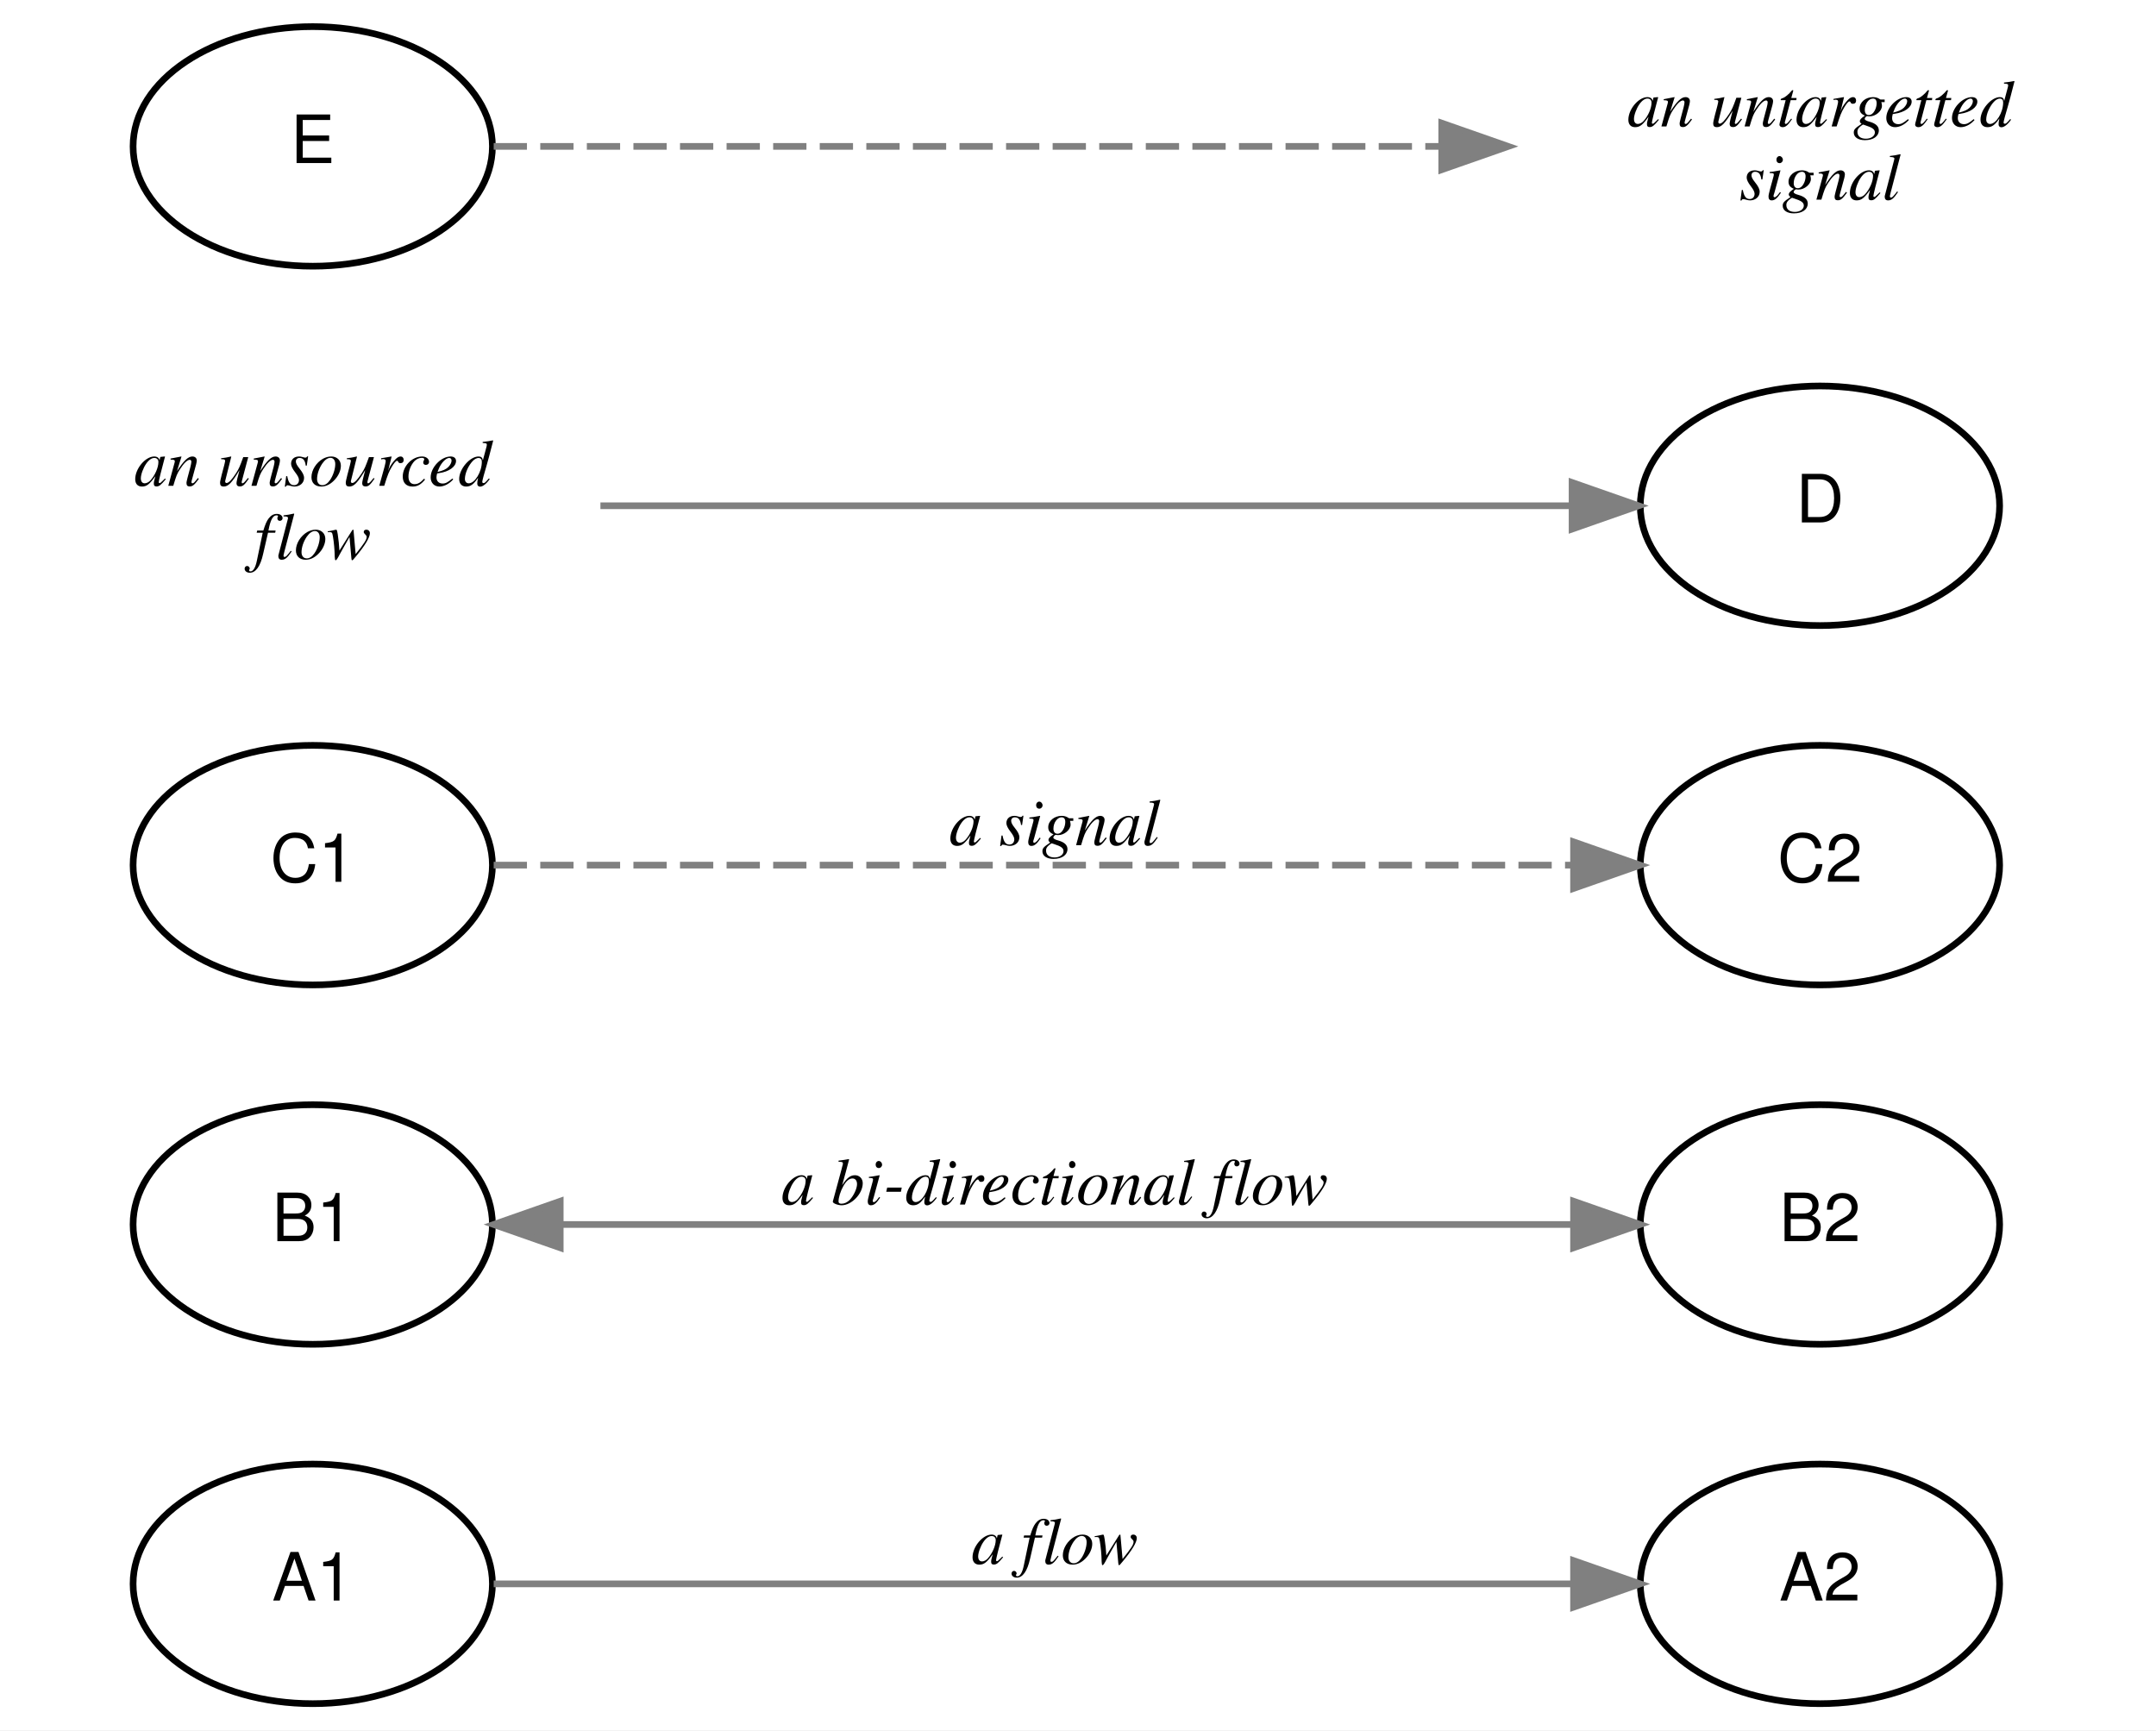
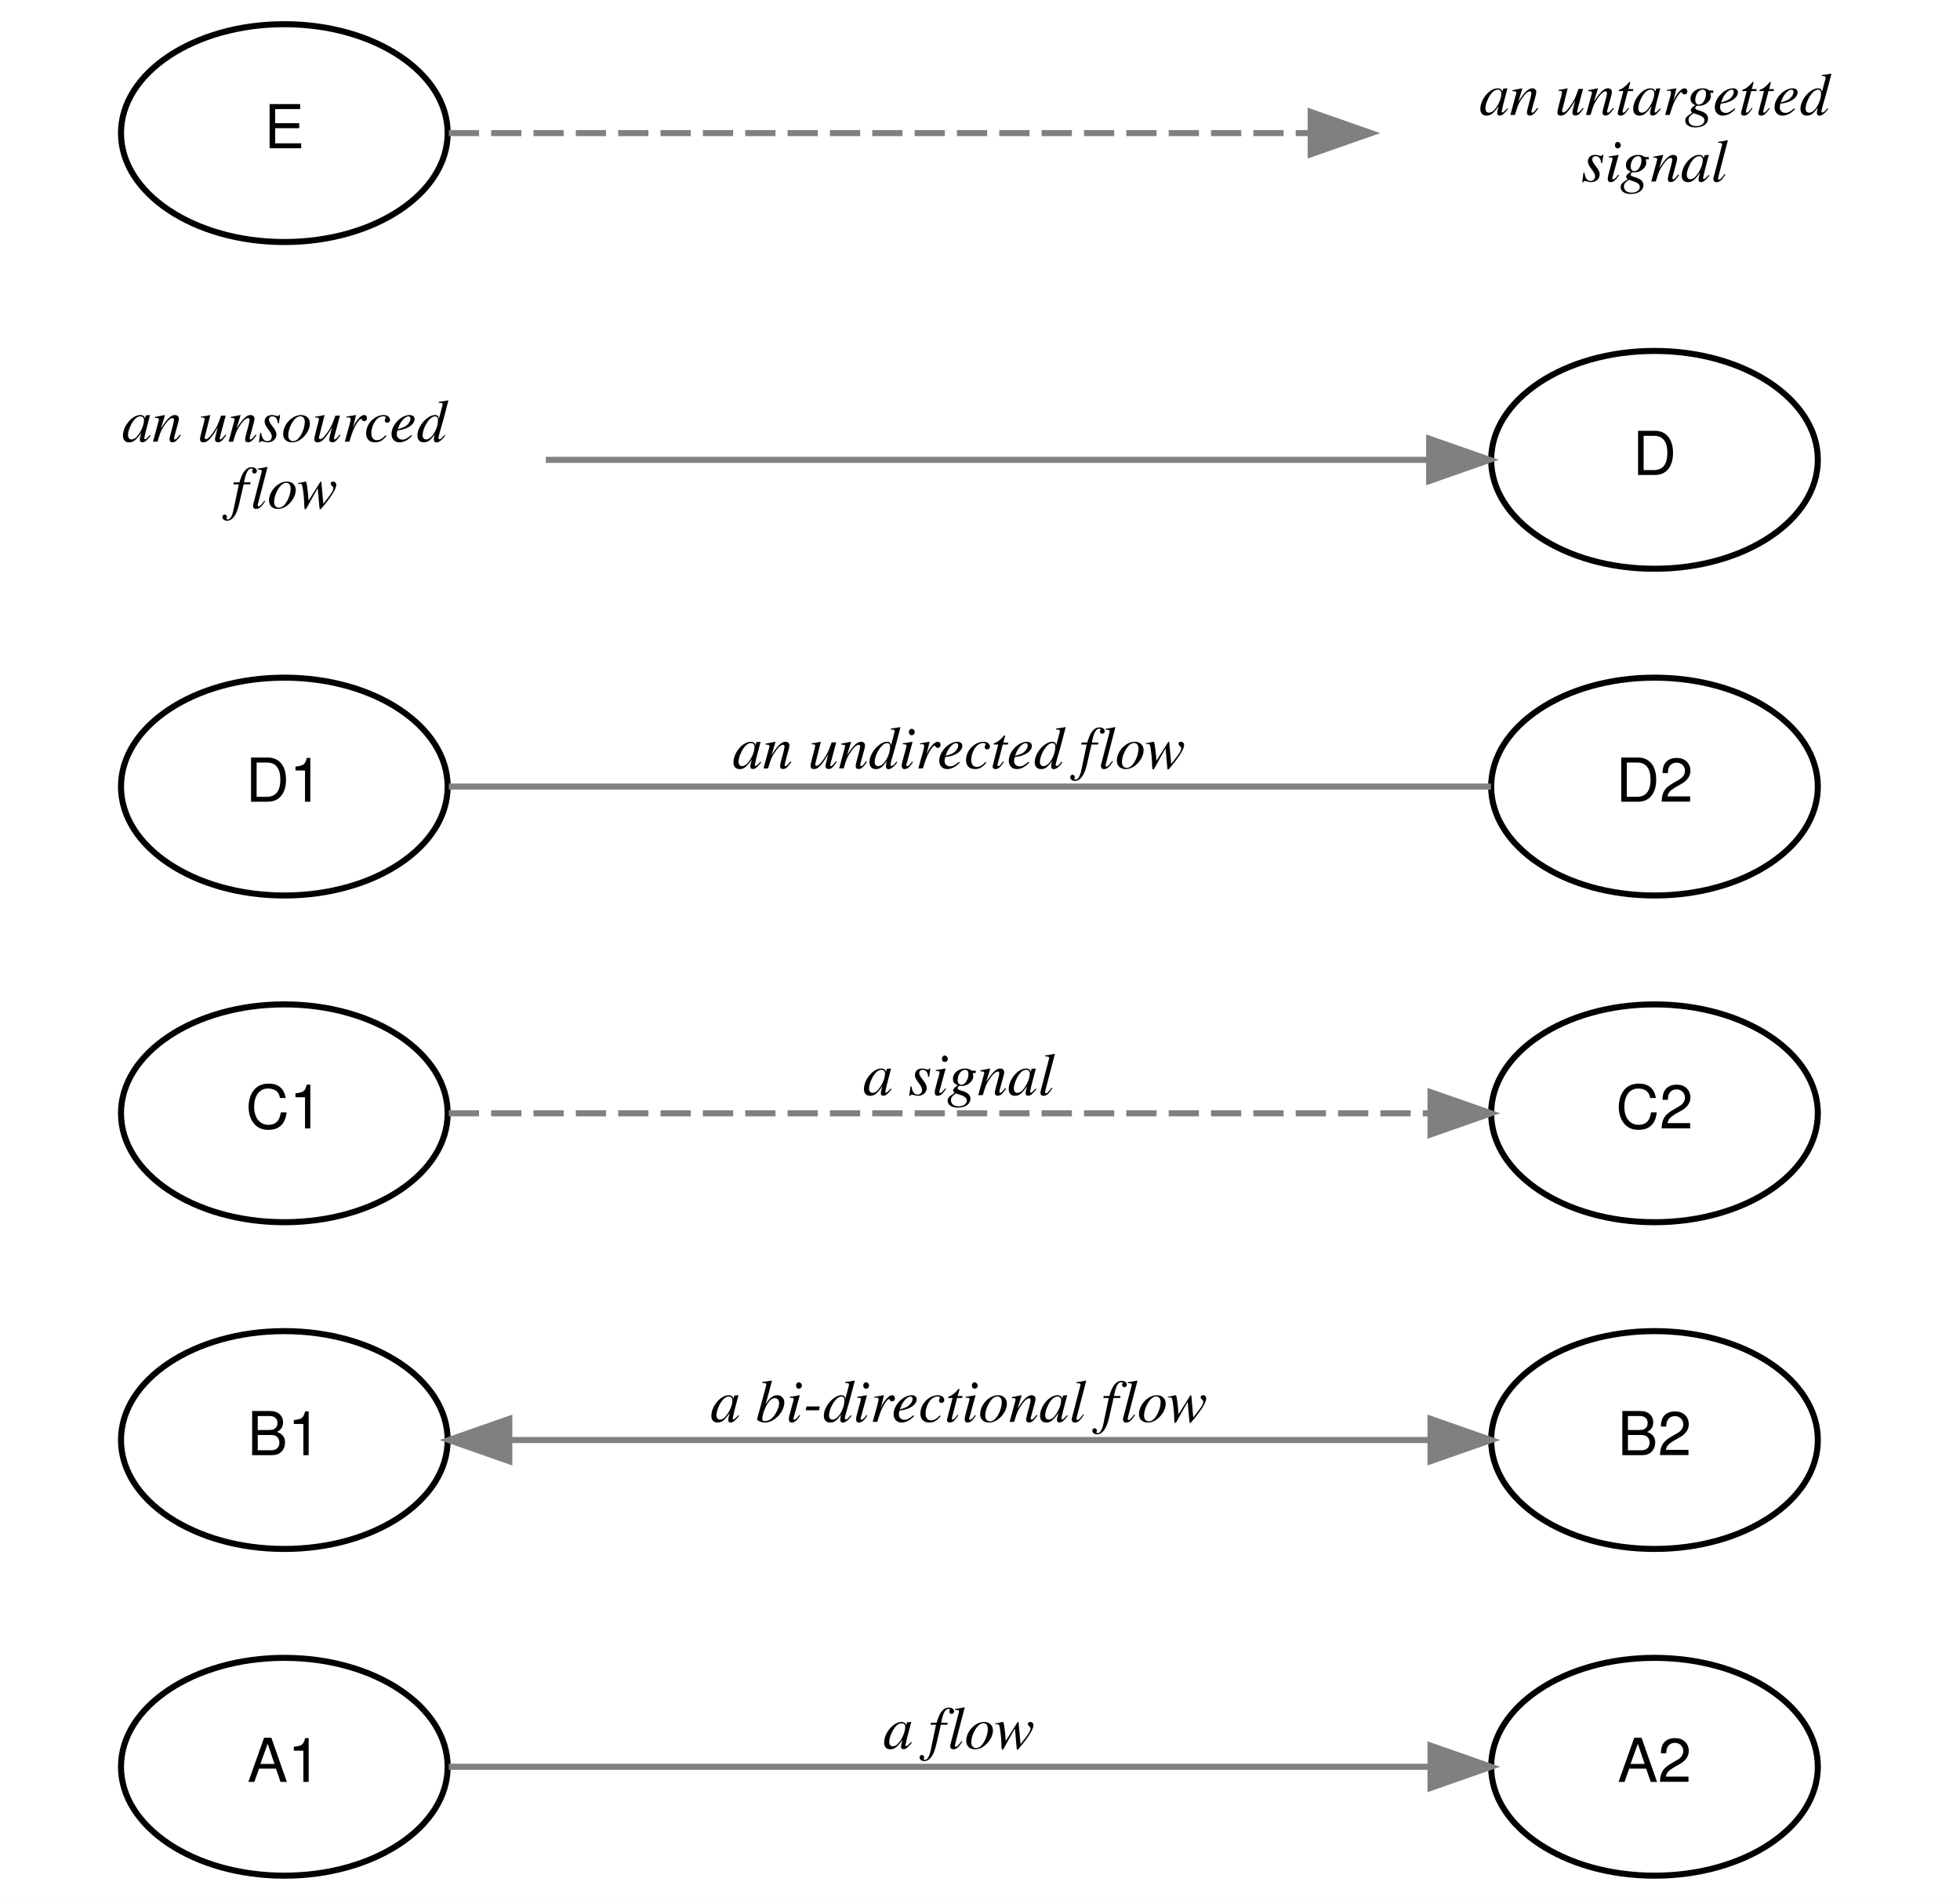
- <svg xmlns="http://www.w3.org/2000/svg" width="324pt" height="260pt" viewBox="0.00 0.00 324.00 260.00">
-   <g id="graph0" class="graph" transform="scale(1 1) rotate(0) translate(4 256)">
-     <polygon fill="white" stroke="transparent" points="-4,4 -4,-256 320,-256 320,4 -4,4" />
+ <svg xmlns="http://www.w3.org/2000/svg" width="324pt" height="314pt" viewBox="0.00 0.00 324.00 314.00">
+   <g id="graph0" class="graph" transform="scale(1 1) rotate(0) translate(4 310)">
+     <polygon fill="white" stroke="transparent" points="-4,4 -4,-310 320,-310 320,4 -4,4" />
    <g id="node1" class="node">
      <ellipse fill="none" stroke="black" cx="43" cy="-18" rx="27" ry="18" />
      <text text-anchor="middle" x="43" y="-15.5" font-family="Helvetica,sans-Serif" font-size="10.00">A1</text>
    </g>
    <g id="node2" class="node">
      <ellipse fill="none" stroke="black" cx="269.5" cy="-18" rx="27" ry="18" />
      <text text-anchor="middle" x="269.5" y="-15.5" font-family="Helvetica,sans-Serif" font-size="10.00">A2</text>
    </g>
    <g id="edge1" class="edge">
      <path fill="none" stroke="gray" d="M70.19,-18C110.24,-18 186.81,-18 232.2,-18" />
      <polygon fill="gray" stroke="gray" points="232.47,-21.5 242.47,-18 232.47,-14.5 232.47,-21.5" />
      <text text-anchor="middle" x="154.5" y="-21" font-family="Times,serif" font-style="italic" font-size="10.00">a flow</text>
    </g>
    <g id="node3" class="node">
      <ellipse fill="none" stroke="black" cx="43" cy="-72" rx="27" ry="18" />
      <text text-anchor="middle" x="43" y="-69.5" font-family="Helvetica,sans-Serif" font-size="10.00">B1</text>
    </g>
    <g id="node4" class="node">
      <ellipse fill="none" stroke="black" cx="269.5" cy="-72" rx="27" ry="18" />
      <text text-anchor="middle" x="269.5" y="-69.5" font-family="Helvetica,sans-Serif" font-size="10.00">B2</text>
    </g>
    <g id="edge2" class="edge">
      <path fill="none" stroke="gray" d="M80.21,-72C122.09,-72 190.63,-72 232.45,-72" />
      <polygon fill="gray" stroke="gray" points="80.19,-68.5 70.19,-72 80.19,-75.5 80.19,-68.5" />
      <polygon fill="gray" stroke="gray" points="232.47,-75.5 242.47,-72 232.47,-68.5 232.47,-75.5" />
      <text text-anchor="middle" x="154.5" y="-75" font-family="Times,serif" font-style="italic" font-size="10.00">a bi-directional flow</text>
    </g>
    <g id="node5" class="node">
      <ellipse fill="none" stroke="black" cx="43" cy="-126" rx="27" ry="18" />
      <text text-anchor="middle" x="43" y="-123.5" font-family="Helvetica,sans-Serif" font-size="10.00">C1</text>
    </g>
    <g id="node6" class="node">
      <ellipse fill="none" stroke="black" cx="269.5" cy="-126" rx="27" ry="18" />
      <text text-anchor="middle" x="269.5" y="-123.5" font-family="Helvetica,sans-Serif" font-size="10.00">C2</text>
    </g>
    <g id="edge3" class="edge">
      <path fill="none" stroke="gray" stroke-dasharray="5,2" d="M70.19,-126C110.24,-126 186.81,-126 232.2,-126" />
      <polygon fill="gray" stroke="gray" points="232.47,-129.5 242.47,-126 232.47,-122.5 232.47,-129.5" />
      <text text-anchor="middle" x="154.5" y="-129" font-family="Times,serif" font-style="italic" font-size="10.00">a signal</text>
    </g>
    <g id="node7" class="node">
-       <ellipse fill="none" stroke="black" cx="269.5" cy="-180" rx="27" ry="18" />
-       <text text-anchor="middle" x="269.5" y="-177.5" font-family="Helvetica,sans-Serif" font-size="10.00">D</text>
+       <ellipse fill="none" stroke="black" cx="43" cy="-180" rx="27" ry="18" />
+       <text text-anchor="middle" x="43" y="-177.5" font-family="Helvetica,sans-Serif" font-size="10.00">D1</text>
    </g>
    <g id="node8" class="node">
-       <ellipse fill="none" stroke="black" cx="43" cy="-234" rx="27" ry="18" />
-       <text text-anchor="middle" x="43" y="-231.5" font-family="Helvetica,sans-Serif" font-size="10.00">E</text>
+       <ellipse fill="none" stroke="black" cx="269.5" cy="-180" rx="27" ry="18" />
+       <text text-anchor="middle" x="269.5" y="-177.5" font-family="Helvetica,sans-Serif" font-size="10.00">D2</text>
+     </g>
+     <g id="edge4" class="edge">
+       <path fill="none" stroke="gray" d="M70.19,-180C113.45,-180 199.33,-180 242.47,-180" />
+       <text text-anchor="middle" x="154.5" y="-183" font-family="Times,serif" font-style="italic" font-size="10.00">an undirected flow</text>
+     </g>
+     <g id="node9" class="node">
+       <ellipse fill="none" stroke="black" cx="269.5" cy="-234" rx="27" ry="18" />
+       <text text-anchor="middle" x="269.5" y="-231.5" font-family="Helvetica,sans-Serif" font-size="10.00">D</text>
    </g>
    <g id="node10" class="node">
-       <text text-anchor="middle" x="269.5" y="-237" font-family="Times,serif" font-style="italic" font-size="10.00">an untargetted</text>
-       <text text-anchor="middle" x="269.5" y="-226" font-family="Times,serif" font-style="italic" font-size="10.00">signal</text>
+       <ellipse fill="none" stroke="black" cx="43" cy="-288" rx="27" ry="18" />
+       <text text-anchor="middle" x="43" y="-285.5" font-family="Helvetica,sans-Serif" font-size="10.00">E</text>
+     </g>
+     <g id="node12" class="node">
+       <text text-anchor="middle" x="269.5" y="-291" font-family="Times,serif" font-style="italic" font-size="10.00">an untargetted</text>
+       <text text-anchor="middle" x="269.5" y="-280" font-family="Times,serif" font-style="italic" font-size="10.00">signal</text>
+     </g>
+     <g id="edge6" class="edge">
+       <path fill="none" stroke="gray" stroke-dasharray="5,2" d="M70.19,-288C104.93,-288 167.13,-288 212.64,-288" />
+       <polygon fill="gray" stroke="gray" points="212.66,-291.5 222.66,-288 212.66,-284.5 212.66,-291.5" />
+     </g>
+     <g id="node11" class="node">
+       <text text-anchor="middle" x="43" y="-237" font-family="Times,serif" font-style="italic" font-size="10.00">an unsourced</text>
+       <text text-anchor="middle" x="43" y="-226" font-family="Times,serif" font-style="italic" font-size="10.00">flow</text>
    </g>
    <g id="edge5" class="edge">
-       <path fill="none" stroke="gray" stroke-dasharray="5,2" d="M70.19,-234C104.93,-234 167.13,-234 212.64,-234" />
-       <polygon fill="gray" stroke="gray" points="212.66,-237.5 222.66,-234 212.66,-230.5 212.66,-237.5" />
-     </g>
-     <g id="node9" class="node">
-       <text text-anchor="middle" x="43" y="-183" font-family="Times,serif" font-style="italic" font-size="10.00">an unsourced</text>
-       <text text-anchor="middle" x="43" y="-172" font-family="Times,serif" font-style="italic" font-size="10.00">flow</text>
-     </g>
-     <g id="edge4" class="edge">
-       <path fill="none" stroke="gray" d="M86.23,-180C128.32,-180 192.28,-180 232.17,-180" />
-       <polygon fill="gray" stroke="gray" points="232.25,-183.5 242.25,-180 232.25,-176.5 232.25,-183.5" />
+       <path fill="none" stroke="gray" d="M86.23,-234C128.32,-234 192.28,-234 232.17,-234" />
+       <polygon fill="gray" stroke="gray" points="232.25,-237.5 242.25,-234 232.25,-230.5 232.25,-237.5" />
    </g>
  </g>
</svg>
